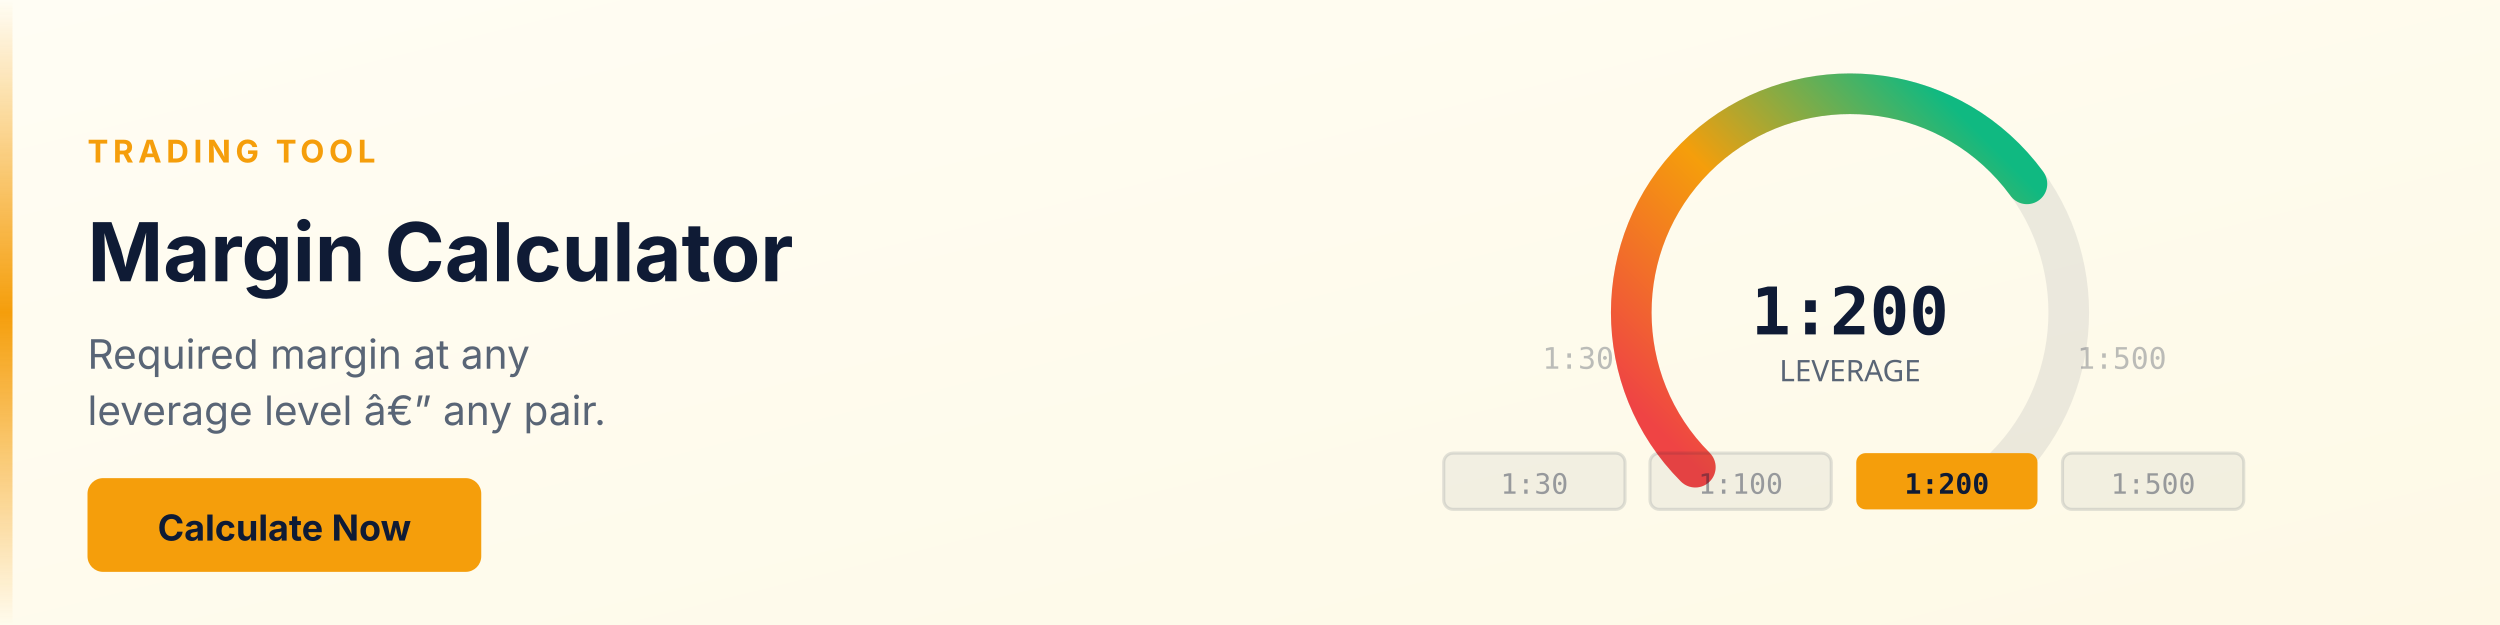
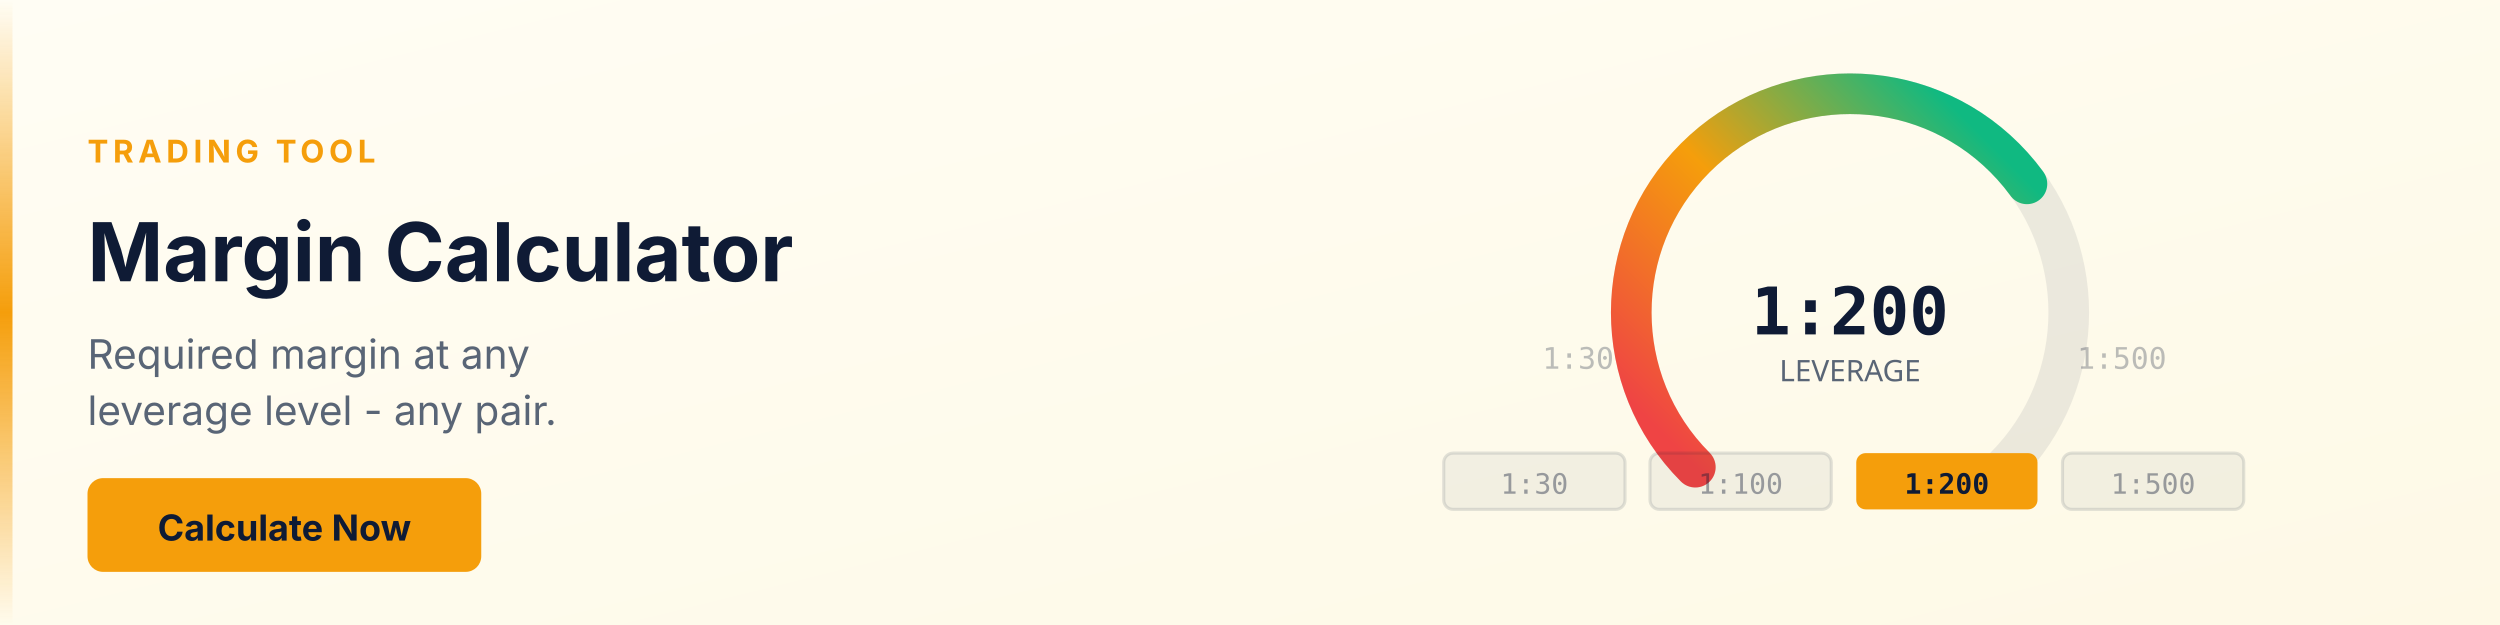
<svg xmlns="http://www.w3.org/2000/svg" viewBox="0 0 800 200" width="800" height="200">
  <defs>
    <linearGradient id="bg" x1="0" y1="0" x2="1" y2="1" gradientUnits="objectBoundingBox">
      <stop offset="0" stop-color="#fffdf4" />
      <stop offset="1" stop-color="#fef9e6" />
    </linearGradient>
    <linearGradient id="ab" x1="0" y1="0" x2="0" y2="1" gradientUnits="objectBoundingBox">
      <stop offset="0" stop-color="#f59e0b" stop-opacity="0" />
      <stop offset=".5" stop-color="#f59e0b" />
      <stop offset="1" stop-color="#f59e0b" stop-opacity="0" />
    </linearGradient>
  </defs>
  <rect width="800" height="200" fill="url(#bg)" />
  <rect x="0" y="0" width="4" height="200" fill="url(#ab)" />
  <text x="28" y="52" font-family="system-ui,-apple-system,sans-serif" font-size="10" font-weight="bold" fill="#f59e0b" letter-spacing="1.5">TRADING TOOL</text>
  <text x="28" y="90" font-family="system-ui,-apple-system,sans-serif" font-size="26" font-weight="bold" fill="#0f1b35">Margin Calculator</text>
  <text x="28" y="118" font-family="system-ui,-apple-system,sans-serif" font-size="13" fill="#596576">Required margin at any</text>
-   <text x="28" y="136" font-family="system-ui,-apple-system,sans-serif" font-size="13" fill="#596576">leverage level â€” any pair.</text>
+   <text x="28" y="136" font-family="system-ui,-apple-system,sans-serif" font-size="13" fill="#596576">leverage level - any pair.</text>
  <rect x="28" y="153" width="126" height="30" rx="5" fill="#f59e0b" />
  <text x="91" y="173" font-family="system-ui,-apple-system,sans-serif" font-size="11.5" font-weight="bold" fill="#0f1b35" text-anchor="middle">Calculate Now</text>
  <defs>
    <linearGradient id="gg" x1="0" y1="0" x2="1" y2="0" gradientUnits="objectBoundingBox">
      <stop offset="0" stop-color="#10b981" />
      <stop offset=".5" stop-color="#f59e0b" />
      <stop offset="1" stop-color="#ef4444" />
    </linearGradient>
  </defs>
  <circle cx="592" cy="100" r="70" fill="none" stroke="#0f1b35" stroke-opacity=".08" stroke-width="13" stroke-dasharray="329.9 110" transform="rotate(135 592 100)" stroke-linecap="round" />
  <circle cx="592" cy="100" r="70" fill="none" stroke="url(#gg)" stroke-width="13" stroke-dasharray="230.9 209" transform="rotate(135 592 100)" stroke-linecap="round" />
  <text x="592" y="107" font-family="monospace,sans-serif" font-size="21" font-weight="bold" fill="#0f1b35" text-anchor="middle">1:200</text>
  <text x="592" y="122" font-family="system-ui,sans-serif" font-size="9.5" fill="#596576" text-anchor="middle">LEVERAGE</text>
  <text x="505" y="118" font-family="monospace,sans-serif" font-size="9.5" fill="#0f1b35" fill-opacity=".28" text-anchor="middle">1:30</text>
  <text x="679" y="118" font-family="monospace,sans-serif" font-size="9.5" fill="#0f1b35" fill-opacity=".28" text-anchor="middle">1:500</text>
  <rect x="462" y="145" width="58" height="18" rx="3" fill="#0f1b35" fill-opacity=".05" />
  <rect x="462" y="145" width="58" height="18" rx="3" fill="none" stroke="#0f1b35" stroke-opacity=".12" stroke-width="1" />
  <text x="491" y="158" font-family="monospace,sans-serif" font-size="9" fill="#0f1b35" fill-opacity=".4" text-anchor="middle">1:30</text>
  <rect x="528" y="145" width="58" height="18" rx="3" fill="#0f1b35" fill-opacity=".05" />
  <rect x="528" y="145" width="58" height="18" rx="3" fill="none" stroke="#0f1b35" stroke-opacity=".12" stroke-width="1" />
  <text x="557" y="158" font-family="monospace,sans-serif" font-size="9" fill="#0f1b35" fill-opacity=".4" text-anchor="middle">1:100</text>
  <rect x="594" y="145" width="58" height="18" rx="3" fill="#f59e0b" />
  <text x="623" y="158" font-family="monospace,sans-serif" font-size="9" font-weight="bold" fill="#0f1b35" text-anchor="middle">1:200</text>
  <rect x="660" y="145" width="58" height="18" rx="3" fill="#0f1b35" fill-opacity=".05" />
  <rect x="660" y="145" width="58" height="18" rx="3" fill="none" stroke="#0f1b35" stroke-opacity=".12" stroke-width="1" />
  <text x="689" y="158" font-family="monospace,sans-serif" font-size="9" fill="#0f1b35" fill-opacity=".4" text-anchor="middle">1:500</text>
</svg>
